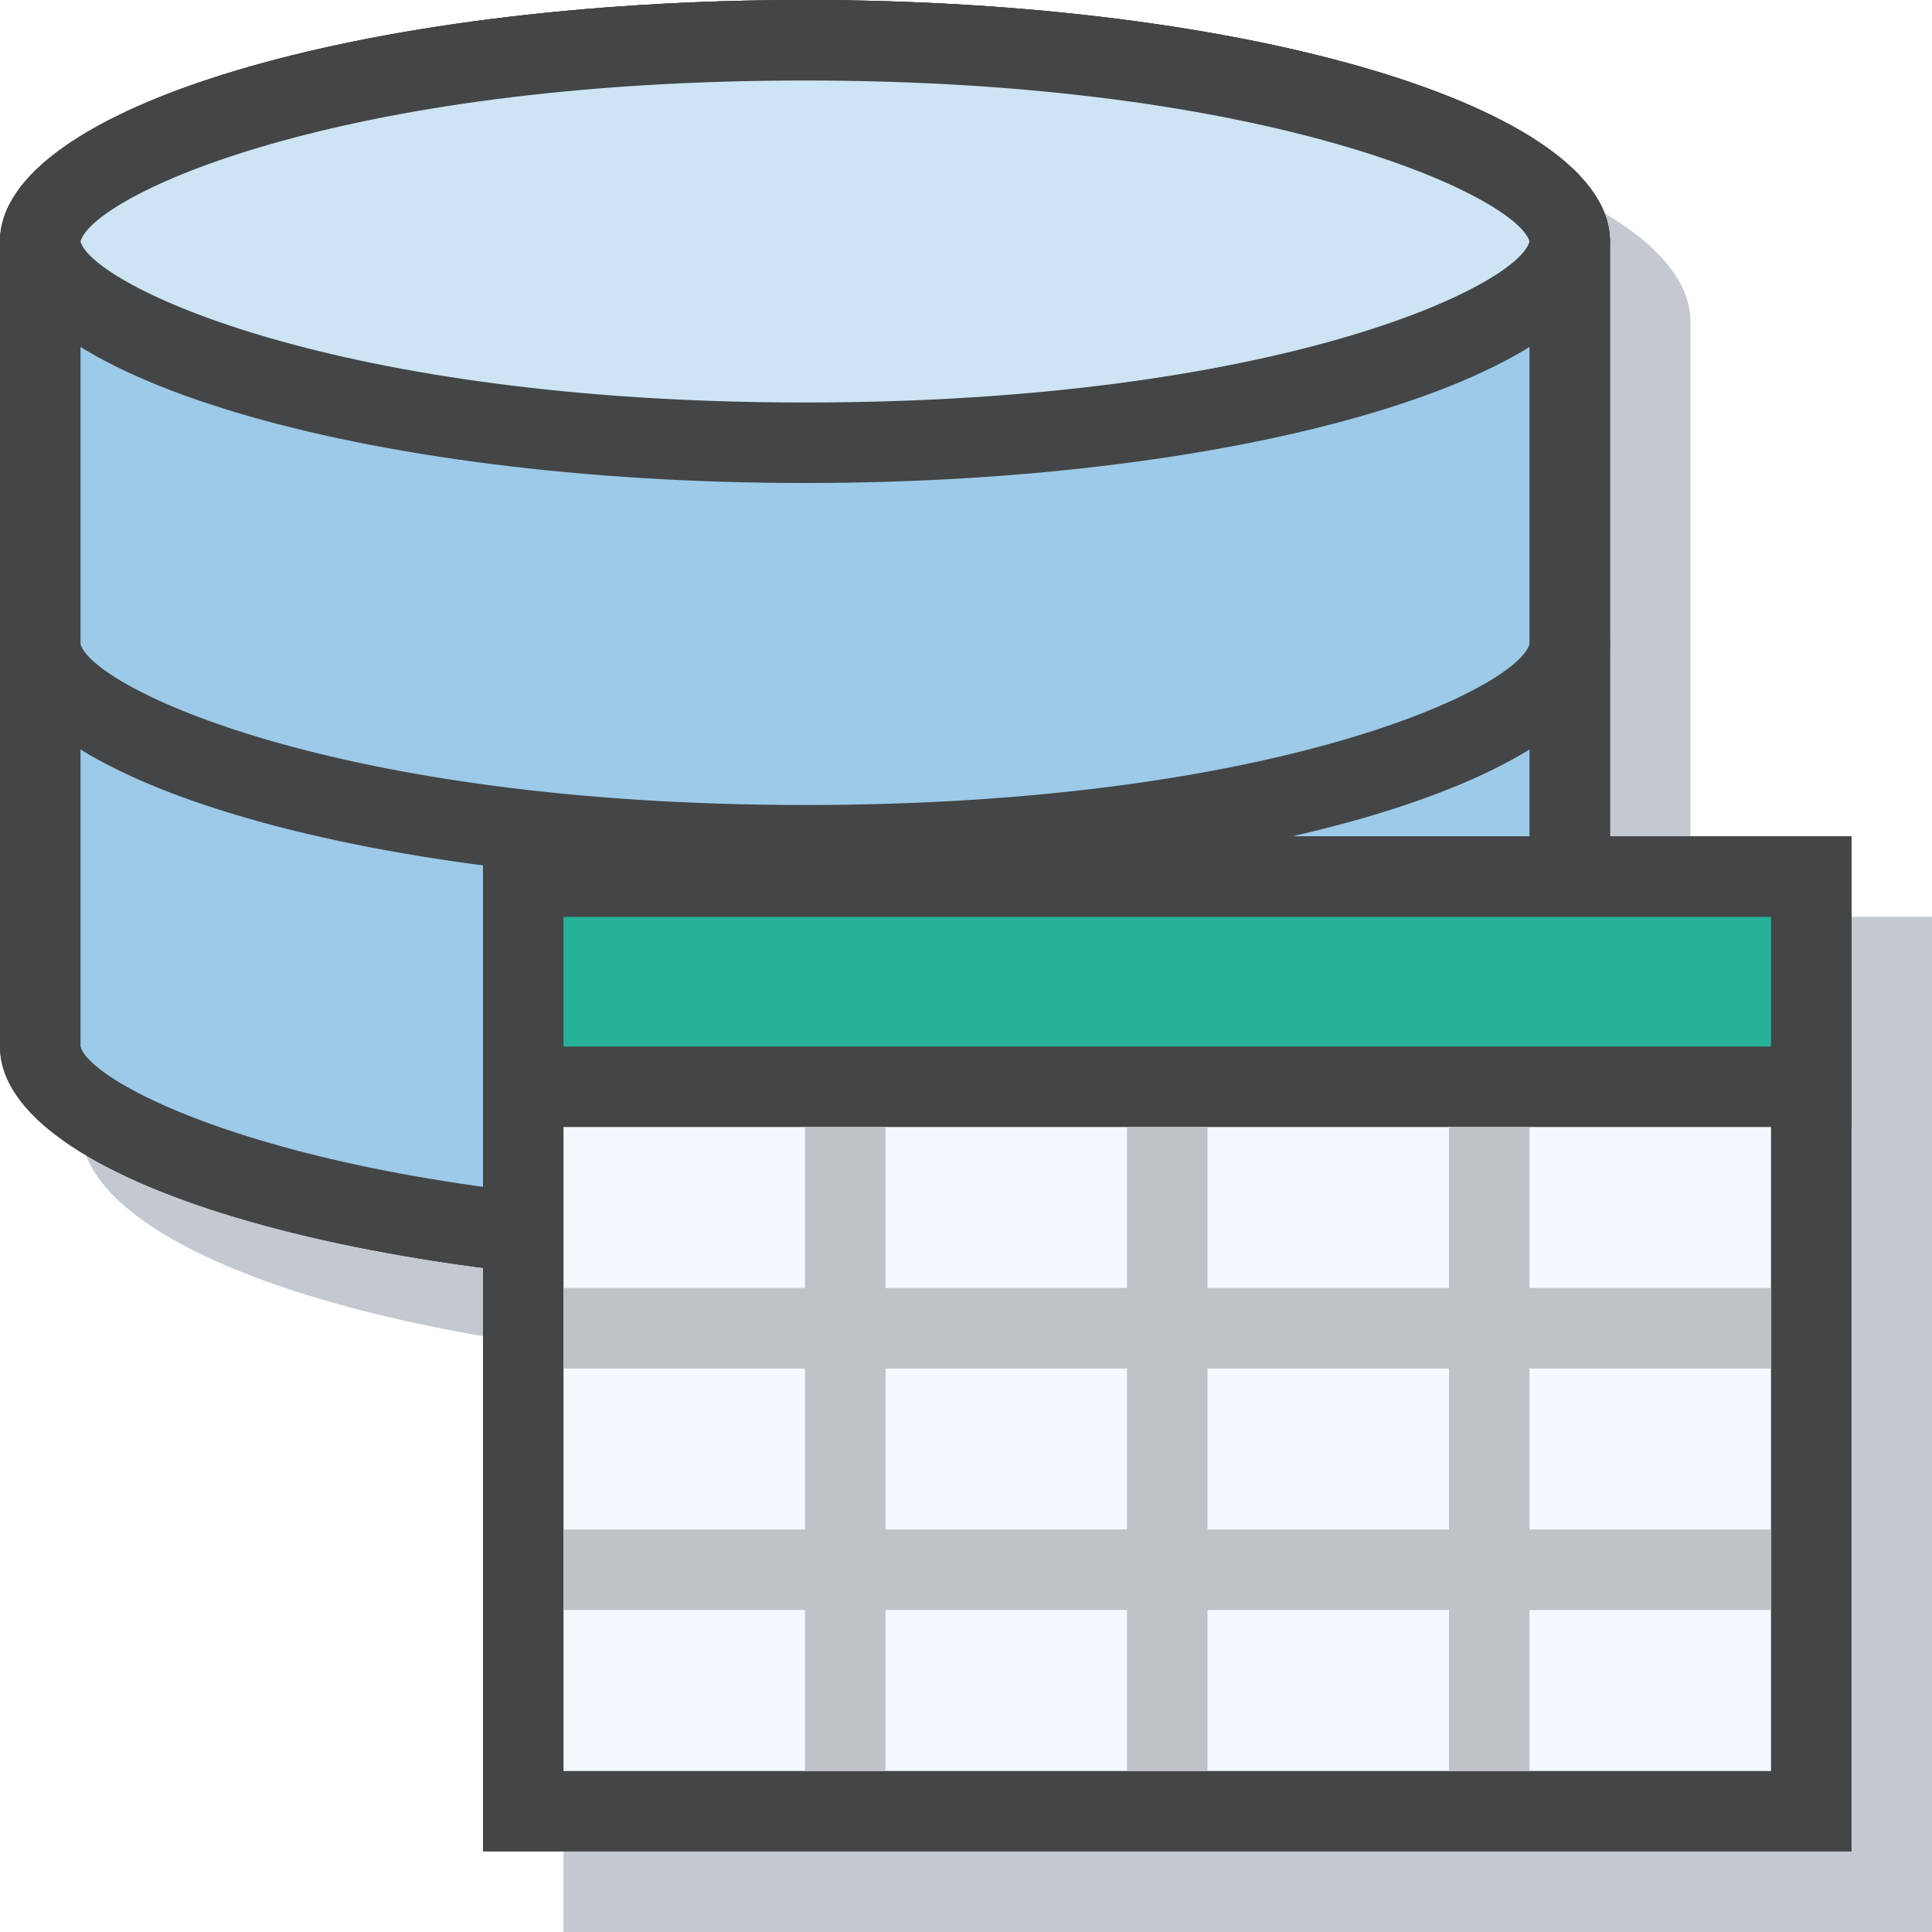
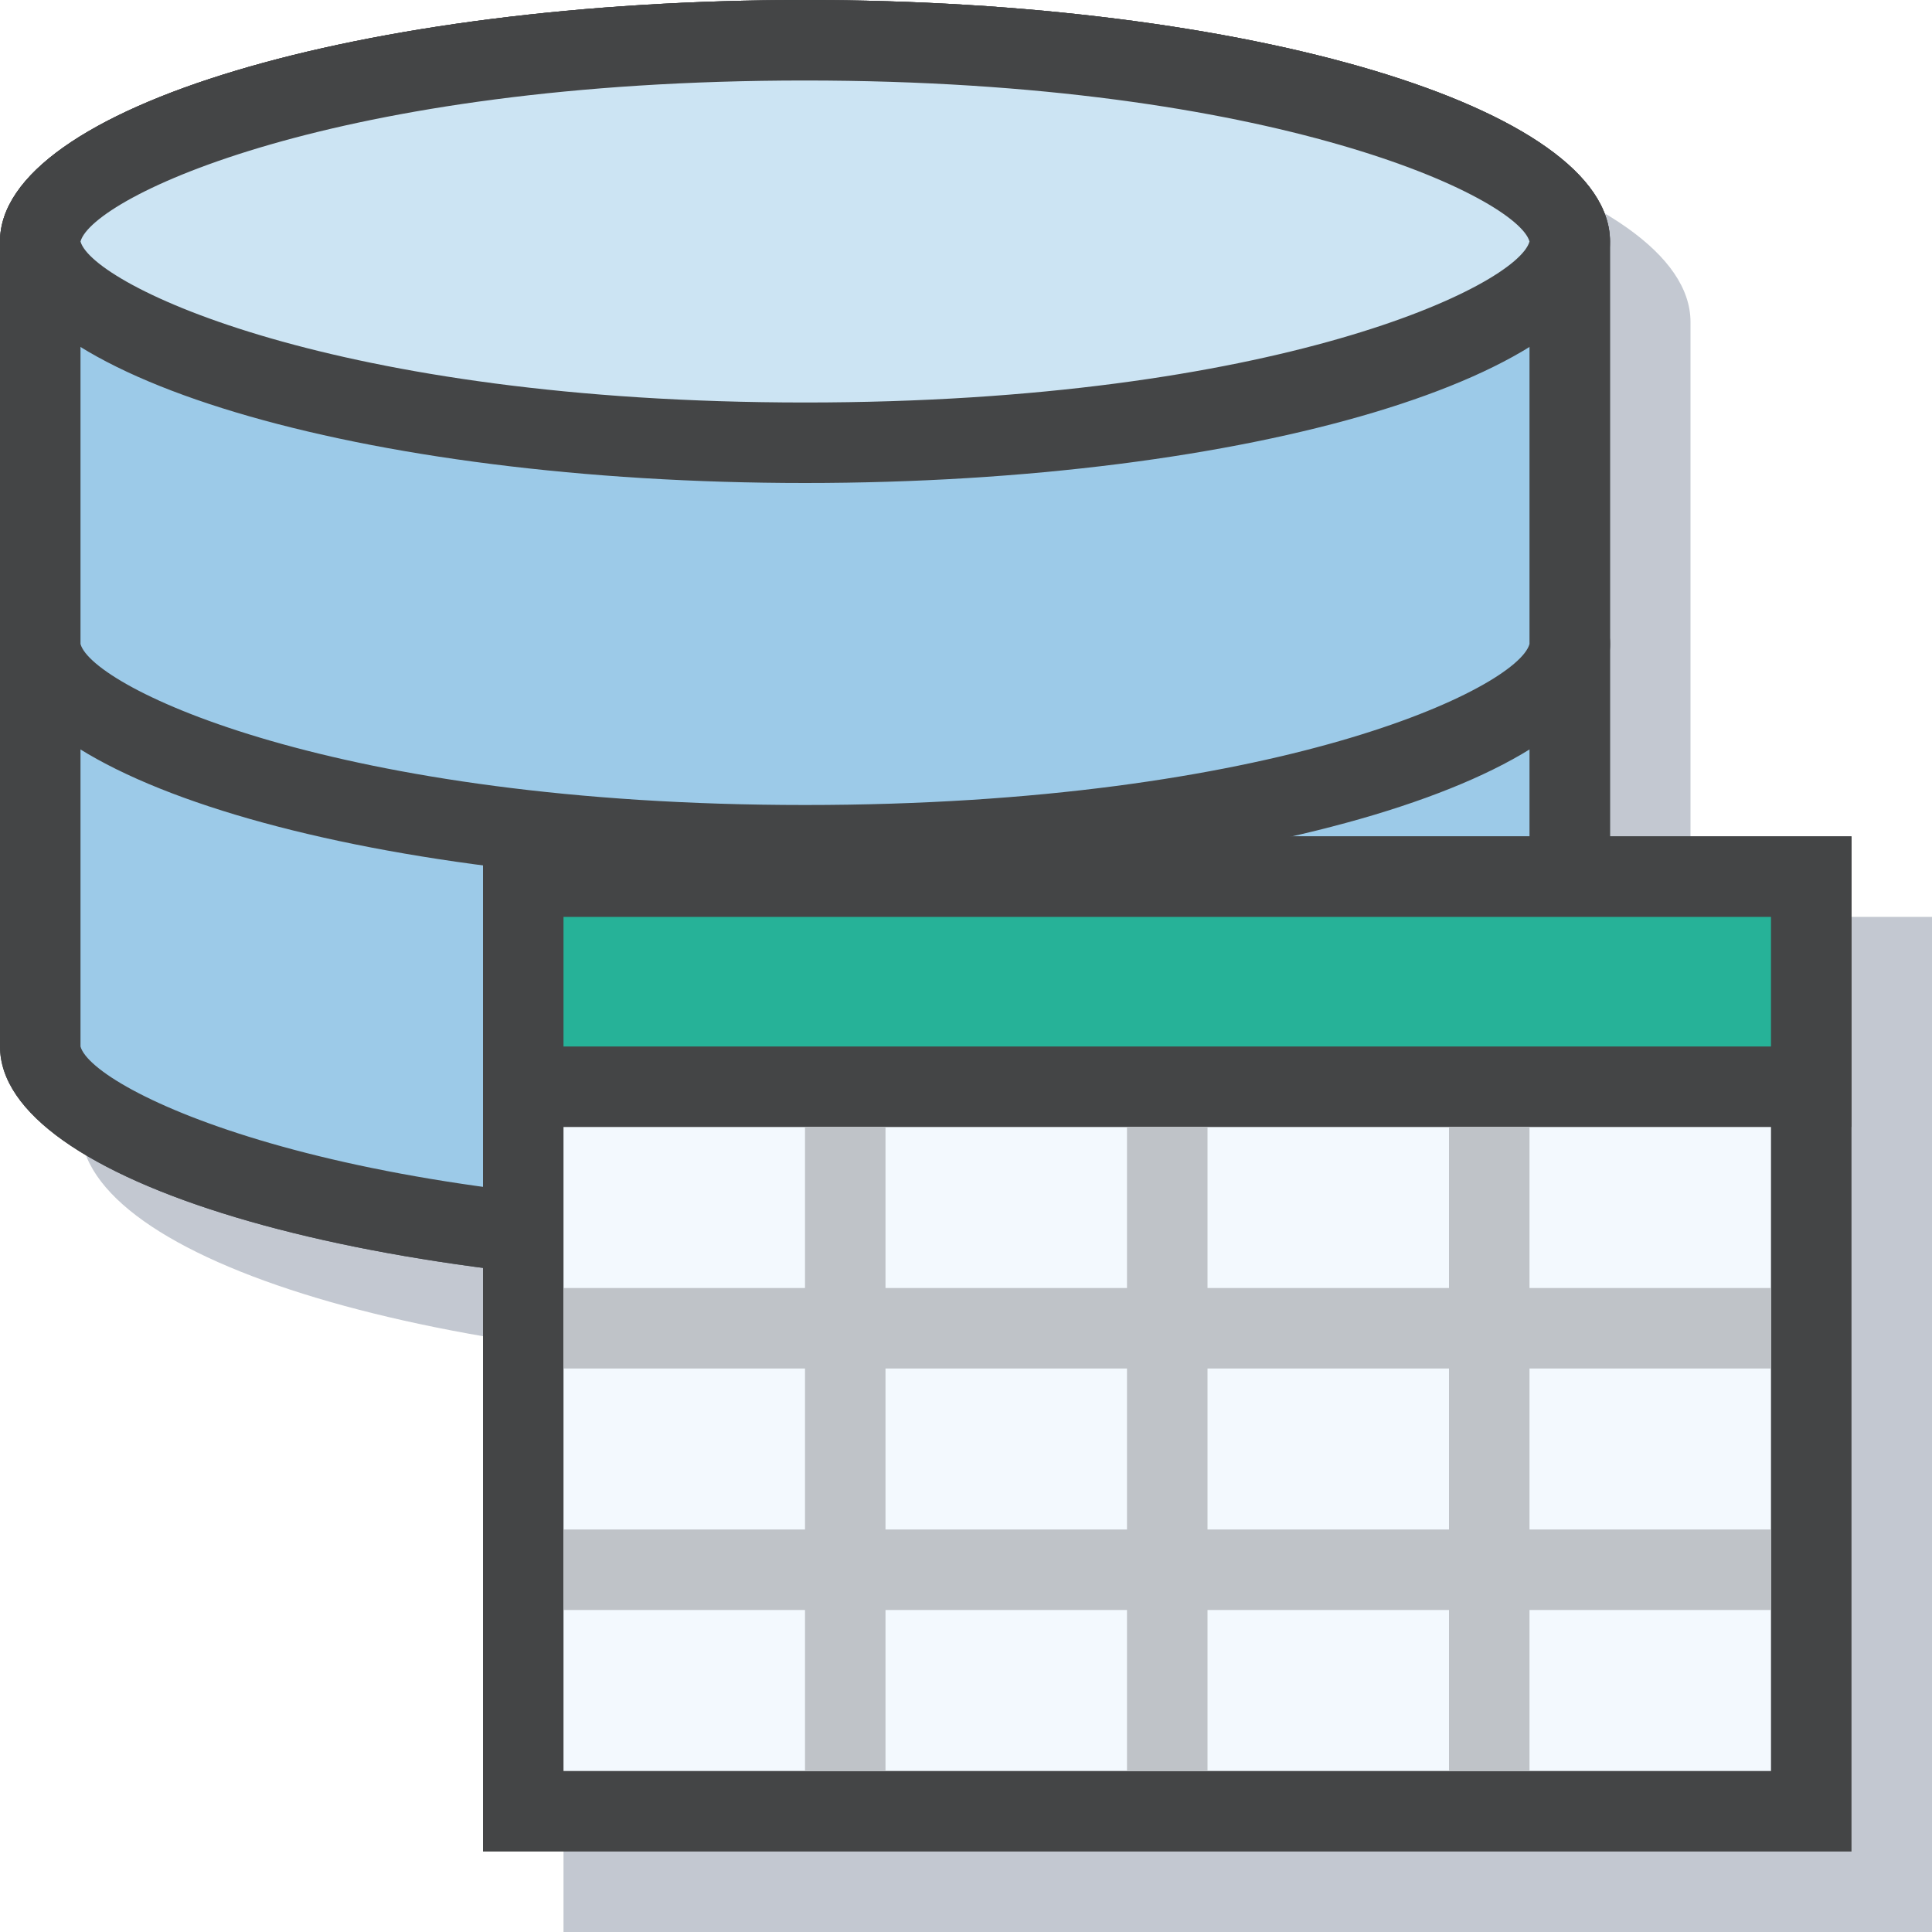
<svg xmlns="http://www.w3.org/2000/svg" viewBox="0 0 24 24">
  <defs>
-     <style>.cls-1{fill:none;}.cls-2{isolation:isolate;}.cls-3{clip-path:url(#clip-path);}.cls-4{fill:#9ccae8;}.cls-5{fill:#444546;}.cls-6{fill:#69768b;opacity:0.4;mix-blend-mode:multiply;}.cls-7{fill:#cce4f3;}.cls-8{fill:#f3f9fe;}.cls-9{fill:#26b298;}.cls-10{fill:#bfc3c8;}</style>
-     <clipPath id="clip-path" transform="translate(0 0)">
-       <rect id="SVGID" class="cls-1" width="24" height="24" />
+     <clipPath id="clip-path">
+       <rect id="SVGID" width="24" height="24" fill="none" />
    </clipPath>
  </defs>
-   <g class="cls-2">
-     <g id="Layer_2" data-name="Layer 2">
-       <g id="Layer_1-2" data-name="Layer 1">
-         <g class="cls-3">
-           <g id="_Group_" data-name="&lt;Group&gt;">
-             <path class="cls-4" d="M10,15.5C4.11,15.5.5,14,.5,13V8C.5,7,4.11,5.5,10,5.5S19.5,7,19.5,8v5C19.5,14,15.89,15.5,10,15.5Z" transform="translate(0 0)" />
-             <path class="cls-5" d="M10,6c5.85,0,8.85,1.46,9,2v5c-.15.55-3.15,2-9,2s-8.85-1.46-9-2V8c.15-.56,3.15-2,9-2m0-1C4.48,5,0,6.34,0,8v5c0,1.66,4.48,3,10,3s10-1.34,10-3V8c0-1.66-4.48-3-10-3Z" transform="translate(0 0)" />
-             <path class="cls-4" d="M10,10.5C4.11,10.5.5,9,.5,8V3C.5,2,4.11.5,10,.5S19.5,2,19.5,3V8C19.5,9,15.89,10.5,10,10.5Z" transform="translate(0 0)" />
-             <path class="cls-5" d="M10,1c5.85,0,8.85,1.46,9,2V8c-.15.55-3.15,2-9,2S1.15,8.54,1,8V3c.15-.56,3.15-2,9-2m0-1C4.48,0,0,1.34,0,3V8c0,1.66,4.48,3,10,3S20,9.66,20,8V3c0-1.66-4.48-3-10-3Z" transform="translate(0 0)" />
-             <path class="cls-6" d="M11,1C5.48,1,1,2.34,1,4V14c0,1.66,4.48,3,10,3s10-1.34,10-3V4C21,2.34,16.52,1,11,1Z" transform="translate(0 0)" />
-             <path class="cls-4" d="M10,15.5C4.11,15.5.5,14,.5,13V8C.5,7,4.11,5.5,10,5.5S19.5,7,19.5,8v5C19.5,14,15.89,15.5,10,15.5Z" transform="translate(0 0)" />
-             <path class="cls-5" d="M10,6c5.85,0,8.85,1.46,9,2v5c-.15.55-3.15,2-9,2s-8.85-1.46-9-2V8c.15-.56,3.15-2,9-2m0-1C4.48,5,0,6.34,0,8v5c0,1.66,4.48,3,10,3s10-1.34,10-3V8c0-1.66-4.48-3-10-3Z" transform="translate(0 0)" />
-             <path class="cls-4" d="M10,10.5C4.11,10.5.5,9,.5,8V3C.5,2,4.11.5,10,.5S19.5,2,19.5,3V8C19.5,9,15.89,10.5,10,10.5Z" transform="translate(0 0)" />
-             <path class="cls-5" d="M10,1c5.85,0,8.85,1.46,9,2V8c-.15.55-3.15,2-9,2S1.15,8.54,1,8V3c.15-.56,3.15-2,9-2m0-1C4.48,0,0,1.34,0,3V8c0,1.66,4.48,3,10,3S20,9.66,20,8V3c0-1.66-4.48-3-10-3Z" transform="translate(0 0)" />
-             <g id="_Group_2" data-name="&lt;Group&gt;">
-               <ellipse class="cls-7" cx="10" cy="3" rx="9.5" ry="2.5" />
-               <path class="cls-5" d="M10,1c5.85,0,8.85,1.46,9,2-.15.56-3.15,2-9,2S1.15,3.54,1,3c.15-.56,3.15-2,9-2m0-1C4.48,0,0,1.34,0,3S4.48,6,10,6,20,4.66,20,3,15.52,0,10,0Z" transform="translate(0 0)" />
-             </g>
+   <g style="isolation:isolate">
+     <g id="Layer_1" data-name="Layer 1">
+       <g clip-path="url(#clip-path)">
+         <g id="_Group_" data-name="&lt;Group&gt;">
+           <path d="M10,15.5C4.11,15.5.5,14,.5,13V8C.5,7,4.11,5.5,10,5.5S19.5,7,19.5,8v5C19.5,14,15.89,15.5,10,15.5Z" fill="#9ccae8" />
+           <path d="M10,6c5.85,0,8.85,1.46,9,2v5c-.15.55-3.15,2-9,2s-8.85-1.46-9-2V8c.15-.55,3.15-2,9-2m0-1C4.48,5,0,6.34,0,8v5c0,1.66,4.48,3,10,3s10-1.34,10-3V8c0-1.66-4.48-3-10-3Z" fill="#444546" />
+           <path d="M10,10.5C4.11,10.5.5,9,.5,8V3C.5,2,4.11.5,10,.5S19.5,2,19.5,3V8C19.5,9,15.89,10.5,10,10.5Z" fill="#9ccae8" />
+           <path d="M10,1c5.85,0,8.85,1.46,9,2V8c-.15.55-3.15,2-9,2S1.15,8.54,1,8V3c.15-.55,3.15-2,9-2m0-1C4.48,0,0,1.34,0,3V8c0,1.66,4.48,3,10,3S20,9.66,20,8V3c0-1.66-4.48-3-10-3Z" fill="#444546" />
+           <path d="M11,1C5.48,1,1,2.34,1,4V14c0,1.66,4.48,3,10,3s10-1.34,10-3V4C21,2.34,16.52,1,11,1Z" fill="#69768b" opacity="0.4" />
+           <path d="M10,15.5C4.11,15.5.5,14,.5,13V8C.5,7,4.11,5.5,10,5.5S19.5,7,19.5,8v5C19.5,14,15.89,15.5,10,15.5Z" fill="#9ccae8" />
+           <path d="M10,6c5.85,0,8.85,1.46,9,2v5c-.15.55-3.15,2-9,2s-8.85-1.46-9-2V8c.15-.55,3.15-2,9-2m0-1C4.48,5,0,6.34,0,8v5c0,1.66,4.48,3,10,3s10-1.34,10-3V8c0-1.66-4.48-3-10-3Z" fill="#444546" />
+           <path d="M10,10.5C4.11,10.5.5,9,.5,8V3C.5,2,4.11.5,10,.5S19.5,2,19.5,3V8C19.5,9,15.89,10.5,10,10.5Z" fill="#9ccae8" />
+           <path d="M10,1c5.85,0,8.85,1.46,9,2V8c-.15.55-3.15,2-9,2S1.15,8.54,1,8V3c.15-.55,3.15-2,9-2m0-1C4.48,0,0,1.34,0,3V8c0,1.66,4.48,3,10,3S20,9.66,20,8V3c0-1.66-4.48-3-10-3Z" fill="#444546" />
+           <g id="_Group_2" data-name="&lt;Group&gt;">
+             <path d="M10,5.5C4.11,5.5.5,4,.5,3S4.11.5,10,.5,19.5,2,19.5,3,15.89,5.5,10,5.5Z" fill="#cce4f3" />
+             <path d="M10,1c5.85,0,8.85,1.46,9,2-.15.55-3.15,2-9,2S1.15,3.54,1,3c.15-.55,3.15-2,9-2m0-1C4.48,0,0,1.34,0,3S4.48,6,10,6,20,4.66,20,3,15.52,0,10,0Z" fill="#444546" />
          </g>
-           <rect class="cls-6" x="7" y="11.39" width="17" height="12.61" />
-           <rect class="cls-8" x="6.5" y="10.89" width="16" height="11.61" />
-           <path class="cls-5" d="M22,11.39V22H7V11.39H22m1-1H6V23H23V10.39Z" transform="translate(0 0)" />
-           <rect class="cls-9" x="6.5" y="10.89" width="16" height="2.61" />
-           <path class="cls-5" d="M22,11.39V13H7V11.39H22m1-1H6V14H23V10.39Z" transform="translate(0 0)" />
-           <rect class="cls-10" x="7" y="16" width="15" height="1" />
-           <rect class="cls-10" x="7" y="19" width="15" height="1" />
-           <rect class="cls-10" x="10" y="14" width="1" height="8" />
-           <rect class="cls-10" x="14" y="14" width="1" height="8" />
-           <rect class="cls-10" x="18" y="14" width="1" height="8" />
        </g>
+         <rect x="7" y="11.39" width="17" height="12.61" fill="#69768b" opacity="0.4" />
+         <rect x="6.5" y="10.89" width="16" height="11.61" fill="#f3f9fe" />
+         <path d="M22,11.39V22H7V11.39H22m1-1H6V23H23V10.39Z" fill="#444546" />
+         <rect x="6.5" y="10.89" width="16" height="2.61" fill="#26b298" />
+         <path d="M22,11.39V13H7V11.39H22m1-1H6V14H23V10.39Z" fill="#444546" />
+         <rect x="7" y="16" width="15" height="1" fill="#bfc3c8" />
+         <rect x="7" y="19" width="15" height="1" fill="#bfc3c8" />
+         <rect x="10" y="14" width="1" height="8" fill="#bfc3c8" />
+         <rect x="14" y="14" width="1" height="8" fill="#bfc3c8" />
+         <rect x="18" y="14" width="1" height="8" fill="#bfc3c8" />
      </g>
    </g>
  </g>
</svg>
